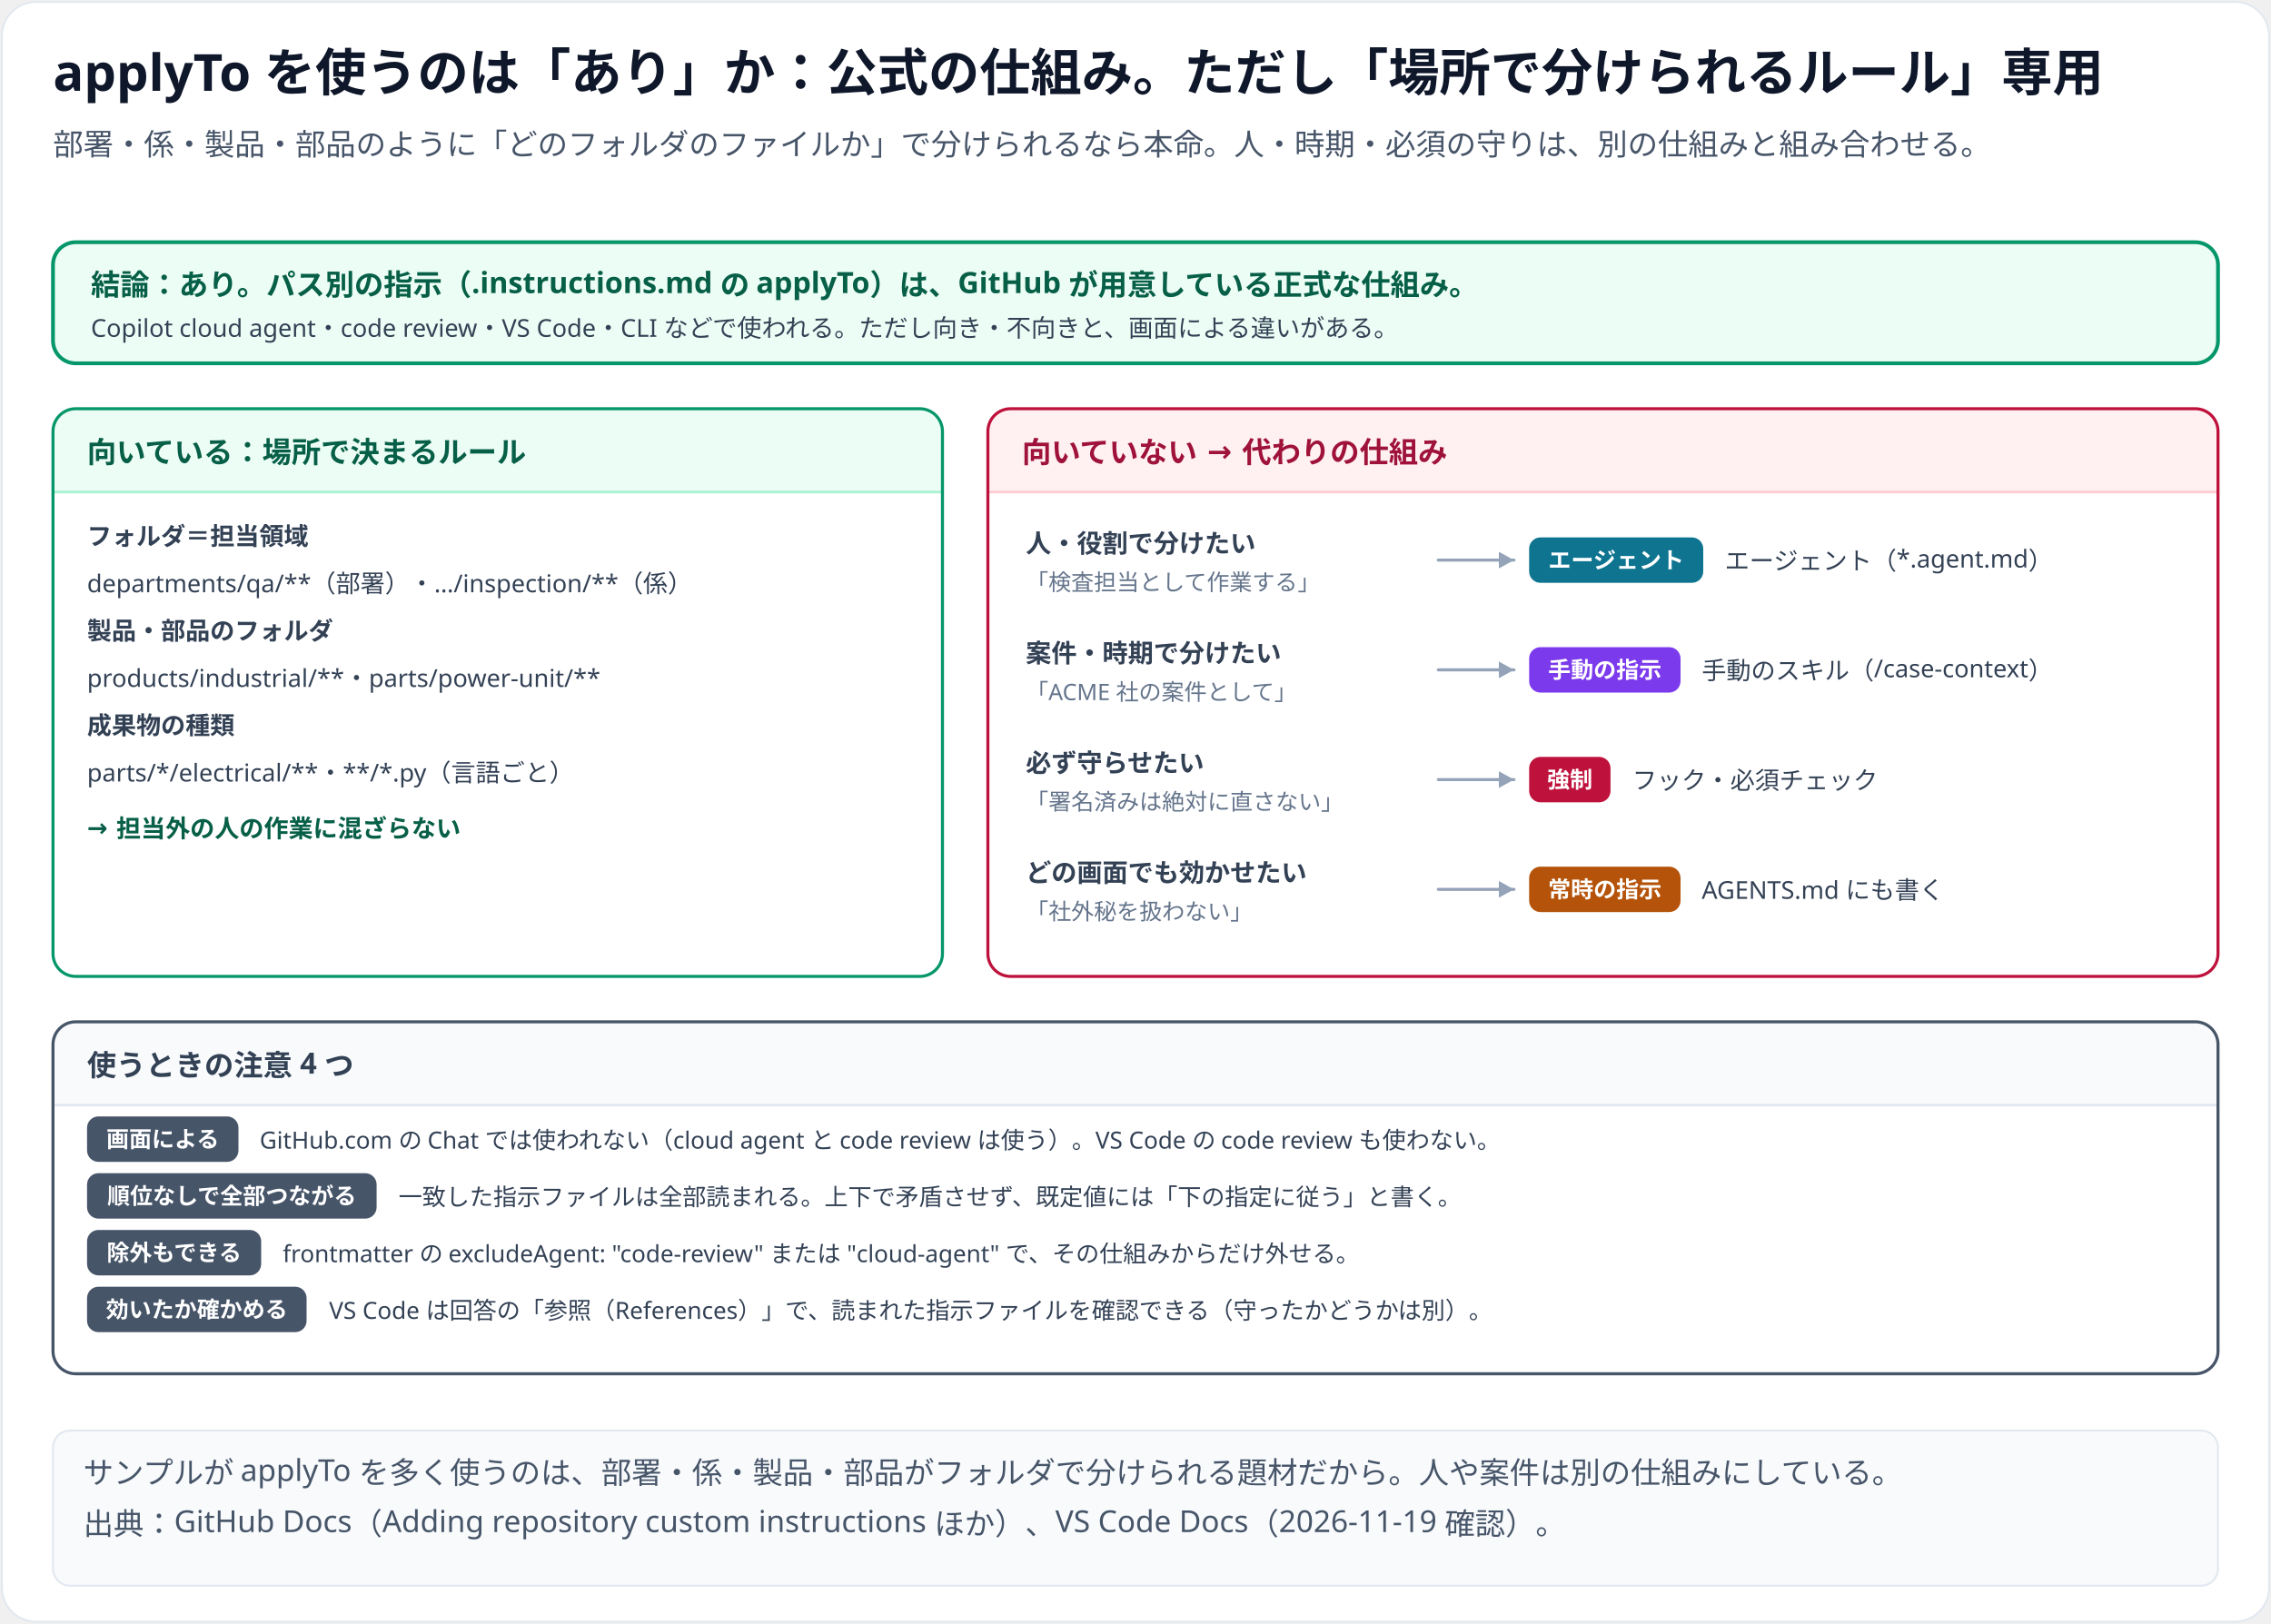
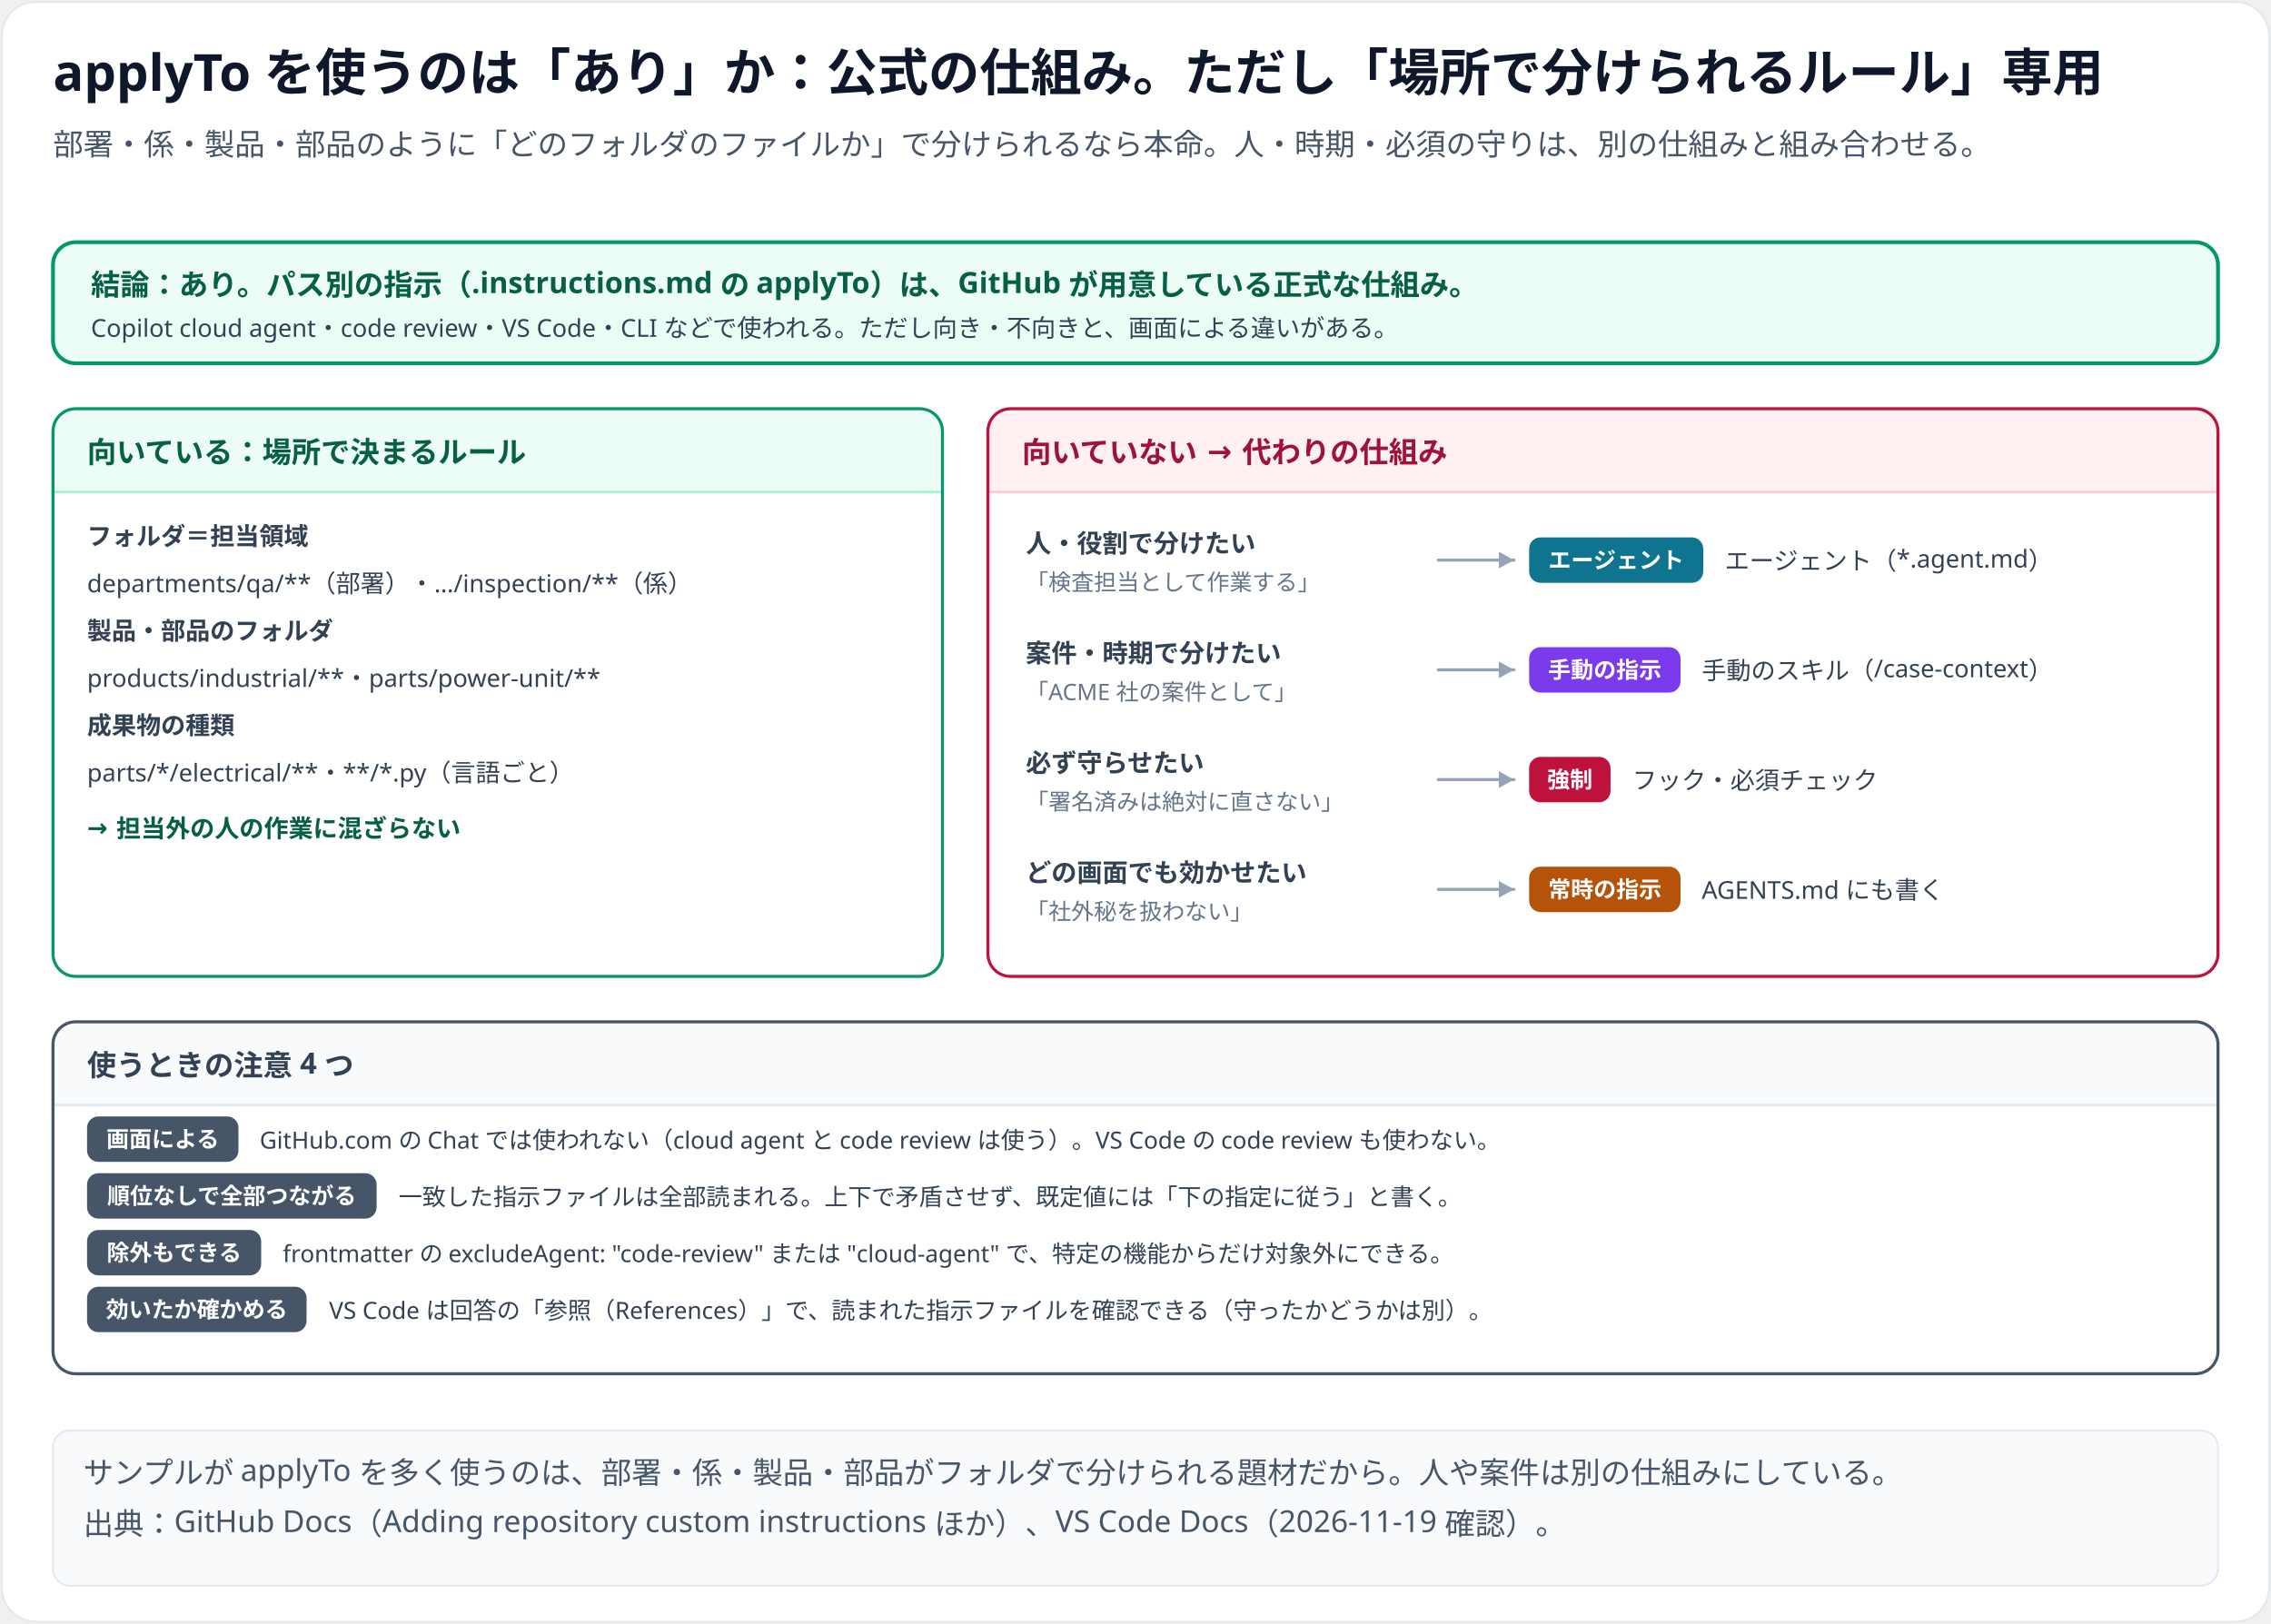
<svg xmlns="http://www.w3.org/2000/svg" viewBox="0 0 1200 858" role="img" aria-labelledby="title desc" font-family="'Noto Sans JP', 'Yu Gothic UI', Meiryo, sans-serif">
  <defs>
</defs>
  <rect x="1" y="1" width="1198" height="856" rx="18" fill="#fff" stroke="#e2e8f0" />
  <text x="28" y="48" font-size="27" font-weight="700" fill="#0f172a" text-anchor="start">applyTo を使うのは「あり」か：公式の仕組み。ただし「場所で分けられるルール」専用</text>
  <text x="28" y="82" font-size="16" font-weight="400" fill="#475569" text-anchor="start">部署・係・製品・部品のように「どのフォルダのファイルか」で分けられるなら本命。人・時期・必須の守りは、別の仕組みと組み合わせる。</text>
  <rect x="28" y="128" width="1144" height="64" rx="12" fill="#ecfdf5" stroke="#059669" stroke-width="2" />
  <text x="48" y="156" font-size="15.5" font-weight="700" fill="#065f46" text-anchor="start">結論：あり。パス別の指示（.instructions.md の applyTo）は、GitHub が用意している正式な仕組み。</text>
  <text x="48" y="178" font-size="13" font-weight="400" fill="#334155" text-anchor="start">Copilot cloud agent・code review・VS Code・CLI などで使われる。ただし向き・不向きと、画面による違いがある。</text>
  <rect x="28" y="216" width="470" height="300" rx="12" fill="#fff" stroke="none" />
  <path d="M28 260 V228 Q28 216 40 216 H486 Q498 216 498 228 V260 Z" fill="#ecfdf5" stroke="none" />
  <path d="M28 260 H498" fill="none" stroke="#a7f3d0" stroke-width="1.4" stroke-linejoin="round" stroke-linecap="round" />
  <rect x="28" y="216" width="470" height="300" rx="12" fill="none" stroke="#059669" stroke-width="1.6" />
  <text x="46" y="244.5" font-size="15.5" font-weight="700" fill="#065f46" text-anchor="start">向いている：場所で決まるルール</text>
  <text x="46" y="288" font-size="13" font-weight="700" fill="#334155" text-anchor="start">フォルダ＝担当領域</text>
  <text x="46" y="313" font-size="13" font-weight="400" fill="#334155" text-anchor="start">　departments/qa/**（部署）・…/inspection/**（係）</text>
  <text x="46" y="338" font-size="13" font-weight="700" fill="#334155" text-anchor="start">製品・部品のフォルダ</text>
  <text x="46" y="363" font-size="13" font-weight="400" fill="#334155" text-anchor="start">　products/industrial/**・parts/power-unit/**</text>
  <text x="46" y="388" font-size="13" font-weight="700" fill="#334155" text-anchor="start">成果物の種類</text>
  <text x="46" y="413" font-size="13" font-weight="400" fill="#334155" text-anchor="start">　parts/*/electrical/**・**/*.py（言語ごと）</text>
  <text x="46" y="442" font-size="13" font-weight="700" fill="#065f46" text-anchor="start">→ 担当外の人の作業に混ざらない</text>
  <rect x="522" y="216" width="650" height="300" rx="12" fill="#fff" stroke="none" />
  <path d="M522 260 V228 Q522 216 534 216 H1160 Q1172 216 1172 228 V260 Z" fill="#fff1f2" stroke="none" />
  <path d="M522 260 H1172" fill="none" stroke="#fecdd3" stroke-width="1.4" stroke-linejoin="round" stroke-linecap="round" />
  <rect x="522" y="216" width="650" height="300" rx="12" fill="none" stroke="#be123c" stroke-width="1.6" />
  <text x="540" y="244.5" font-size="15.5" font-weight="700" fill="#9f1239" text-anchor="start">向いていない → 代わりの仕組み</text>
  <text x="542" y="292" font-size="13.5" font-weight="700" fill="#334155" text-anchor="start">人・役割で分けたい</text>
  <text x="542" y="312" font-size="12" font-weight="400" fill="#64748b" text-anchor="start">「検査担当として作業する」</text>
  <path d="M760 296 L800 296" fill="none" stroke="#94a3b8" stroke-width="1.6" stroke-linejoin="round" stroke-linecap="round" />
  <path d="M792 300.4 L800 296 L792 291.6 Z" fill="#94a3b8" stroke="none" />
  <rect x="808" y="284" width="92" height="24" rx="6" fill="#0e7490" stroke="none" />
  <text x="854" y="300.3" font-size="12" font-weight="700" fill="#fff" text-anchor="middle">エージェント</text>
  <text x="911.4" y="301" font-size="13" font-weight="400" fill="#334155" text-anchor="start">エージェント（*.agent.md）</text>
  <text x="542" y="350" font-size="13.5" font-weight="700" fill="#334155" text-anchor="start">案件・時期で分けたい</text>
  <text x="542" y="370" font-size="12" font-weight="400" fill="#64748b" text-anchor="start">「ACME 社の案件として」</text>
  <path d="M760 354 L800 354" fill="none" stroke="#94a3b8" stroke-width="1.6" stroke-linejoin="round" stroke-linecap="round" />
  <path d="M792 358.4 L800 354 L792 349.6 Z" fill="#94a3b8" stroke="none" />
  <rect x="808" y="342" width="80" height="24" rx="6" fill="#7c3aed" stroke="none" />
  <text x="848" y="358.3" font-size="12" font-weight="700" fill="#fff" text-anchor="middle">手動の指示</text>
  <text x="899.2" y="359" font-size="13" font-weight="400" fill="#334155" text-anchor="start">手動のスキル（/case-context）</text>
  <text x="542" y="408" font-size="13.5" font-weight="700" fill="#334155" text-anchor="start">必ず守らせたい</text>
  <text x="542" y="428" font-size="12" font-weight="400" fill="#64748b" text-anchor="start">「署名済みは絶対に直さない」</text>
  <path d="M760 412 L800 412" fill="none" stroke="#94a3b8" stroke-width="1.6" stroke-linejoin="round" stroke-linecap="round" />
  <path d="M792 416.4 L800 412 L792 407.6 Z" fill="#94a3b8" stroke="none" />
  <rect x="808" y="400" width="43" height="24" rx="6" fill="#be123c" stroke="none" />
  <text x="829.5" y="416.3" font-size="12" font-weight="700" fill="#fff" text-anchor="middle">強制</text>
  <text x="862.5" y="417" font-size="13" font-weight="400" fill="#334155" text-anchor="start">フック・必須チェック</text>
  <text x="542" y="466" font-size="13.5" font-weight="700" fill="#334155" text-anchor="start">どの画面でも効かせたい</text>
  <text x="542" y="486" font-size="12" font-weight="400" fill="#64748b" text-anchor="start">「社外秘を扱わない」</text>
  <path d="M760 470 L800 470" fill="none" stroke="#94a3b8" stroke-width="1.6" stroke-linejoin="round" stroke-linecap="round" />
  <path d="M792 474.4 L800 470 L792 465.6 Z" fill="#94a3b8" stroke="none" />
  <rect x="808" y="458" width="80" height="24" rx="6" fill="#b45309" stroke="none" />
  <text x="848" y="474.3" font-size="12" font-weight="700" fill="#fff" text-anchor="middle">常時の指示</text>
  <text x="899.2" y="475" font-size="13" font-weight="400" fill="#334155" text-anchor="start">AGENTS.md にも書く</text>
  <rect x="28" y="540" width="1144" height="186" rx="12" fill="#fff" stroke="none" />
  <path d="M28 584 V552 Q28 540 40 540 H1160 Q1172 540 1172 552 V584 Z" fill="#f8fafc" stroke="none" />
  <path d="M28 584 H1172" fill="none" stroke="#e2e8f0" stroke-width="1.4" stroke-linejoin="round" stroke-linecap="round" />
  <rect x="28" y="540" width="1144" height="186" rx="12" fill="none" stroke="#475569" stroke-width="1.6" />
  <text x="46" y="568.5" font-size="15.5" font-weight="700" fill="#334155" text-anchor="start">使うときの注意 4 つ</text>
  <rect x="46" y="590" width="80" height="24" rx="6" fill="#475569" stroke="none" />
  <text x="86" y="606.3" font-size="12" font-weight="700" fill="#fff" text-anchor="middle">画面による</text>
  <text x="137.2" y="607" font-size="12.5" font-weight="400" fill="#334155" text-anchor="start">GitHub.com の Chat では使われない（cloud agent と code review は使う）。VS Code の code review も使わない。</text>
  <rect x="46" y="620" width="153" height="24" rx="6" fill="#475569" stroke="none" />
  <text x="122.5" y="636.3" font-size="12" font-weight="700" fill="#fff" text-anchor="middle">順位なしで全部つながる</text>
  <text x="210.6" y="637" font-size="12.5" font-weight="400" fill="#334155" text-anchor="start">一致した指示ファイルは全部読まれる。上下で矛盾させず、既定値には「下の指定に従う」と書く。</text>
  <rect x="46" y="650" width="92" height="24" rx="6" fill="#475569" stroke="none" />
  <text x="92" y="666.3" font-size="12" font-weight="700" fill="#fff" text-anchor="middle">除外もできる</text>
-   <text x="149.4" y="667" font-size="12.5" font-weight="400" fill="#334155" text-anchor="start">frontmatter の excludeAgent: "code-review" または "cloud-agent" で、その仕組みからだけ外せる。</text>
+   <text x="149.4" y="667" font-size="12.5" font-weight="400" fill="#334155" text-anchor="start">frontmatter の excludeAgent: "code-review" または "cloud-agent" で、特定の機能からだけ対象外にできる。</text>
  <rect x="46" y="680" width="116" height="24" rx="6" fill="#475569" stroke="none" />
  <text x="104" y="696.3" font-size="12" font-weight="700" fill="#fff" text-anchor="middle">効いたか確かめる</text>
  <text x="173.9" y="697" font-size="12.5" font-weight="400" fill="#334155" text-anchor="start">VS Code は回答の「参照（References）」で、読まれた指示ファイルを確認できる（守ったかどうかは別）。</text>
  <rect x="28" y="756" width="1144" height="82" rx="9" fill="#f8fafc" stroke="#e2e8f0" />
  <text x="44" y="784" font-size="16" font-weight="400" fill="#475569" text-anchor="start">サンプルが applyTo を多く使うのは、部署・係・製品・部品がフォルダで分けられる題材だから。人や案件は別の仕組みにしている。</text>
  <text x="44" y="811" font-size="16" font-weight="400" fill="#475569" text-anchor="start">出典：GitHub Docs（Adding repository custom instructions ほか）、VS Code Docs（2026-11-19 確認）。</text>
</svg>
